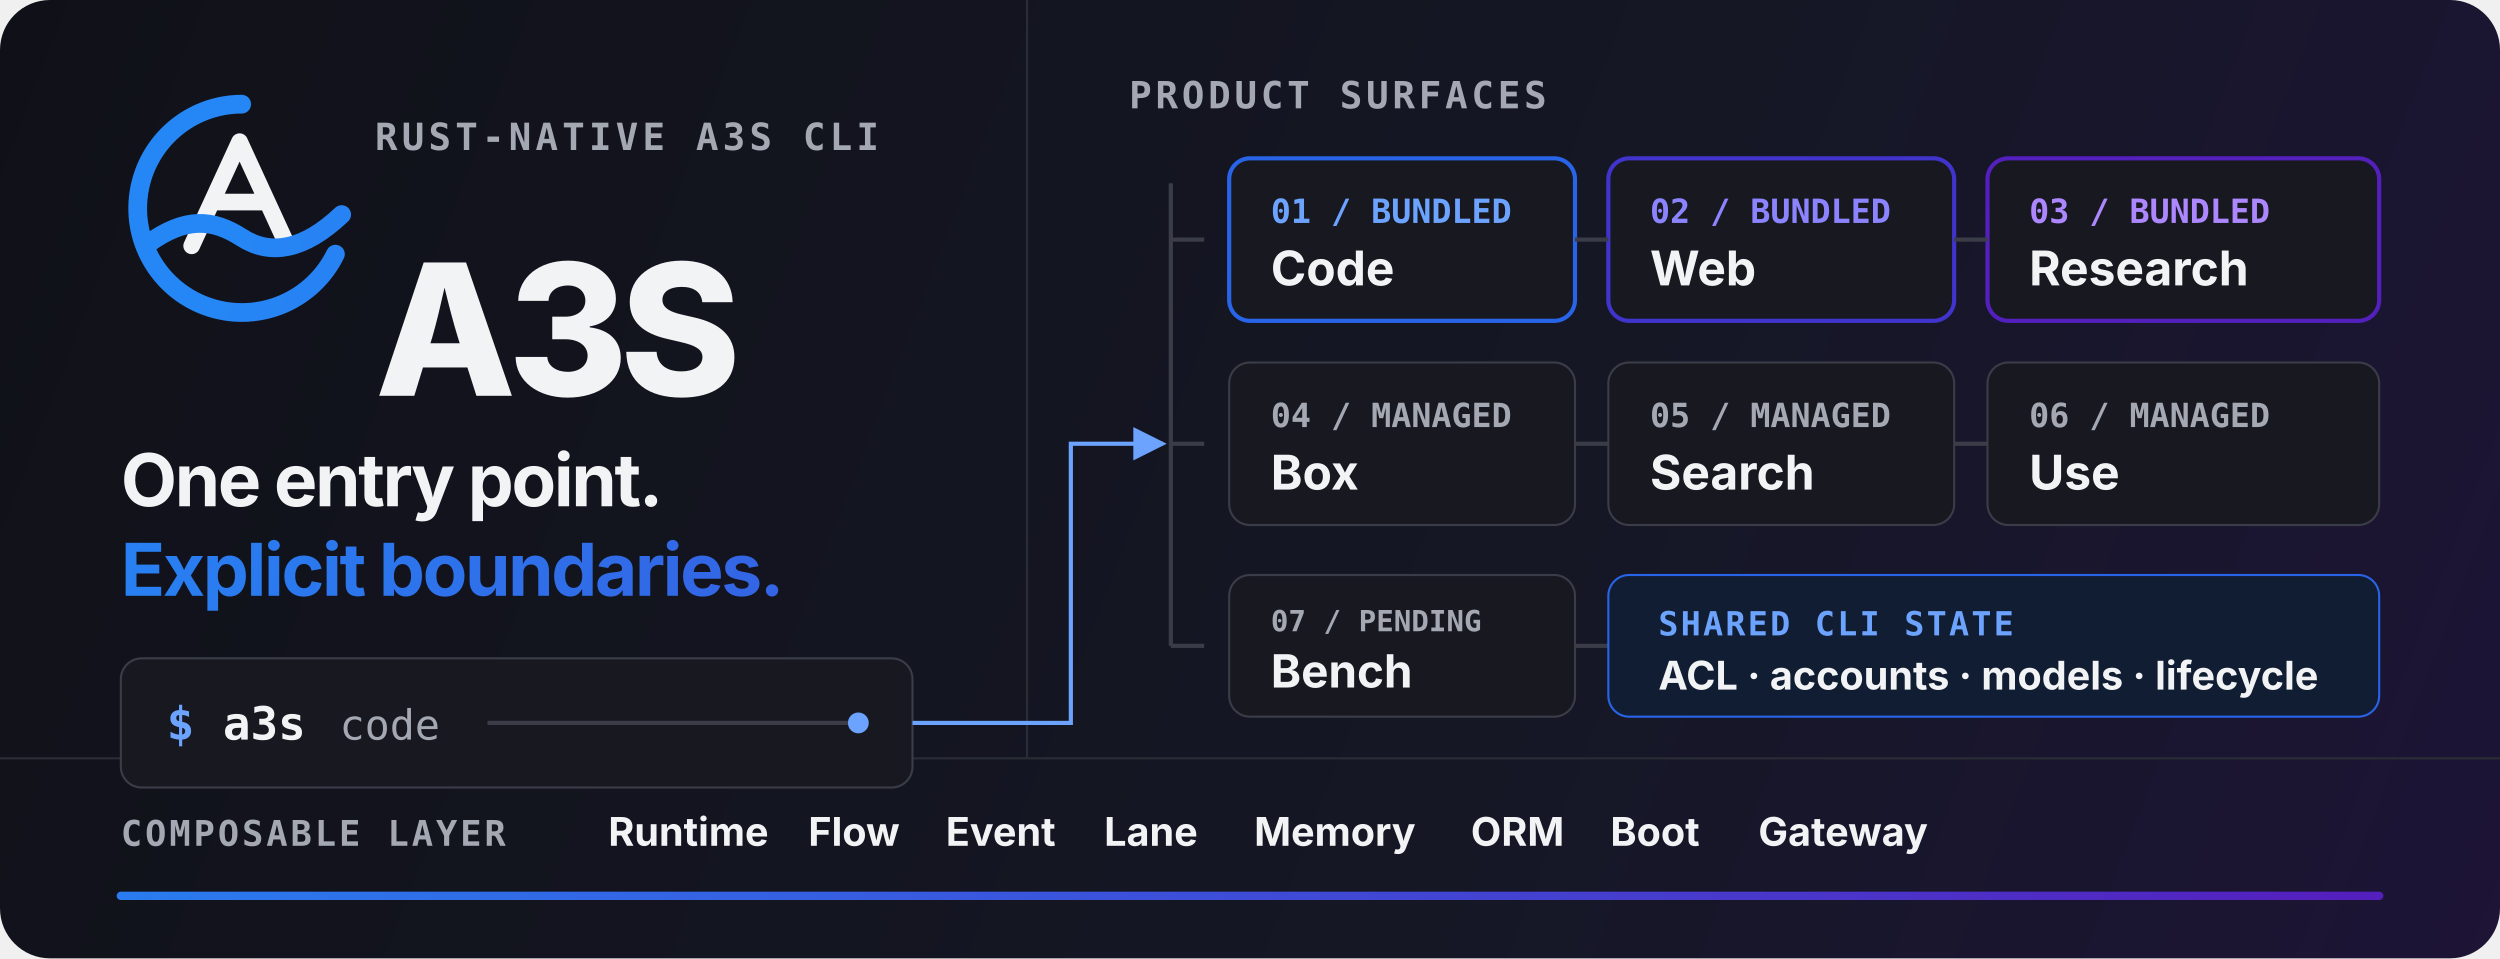
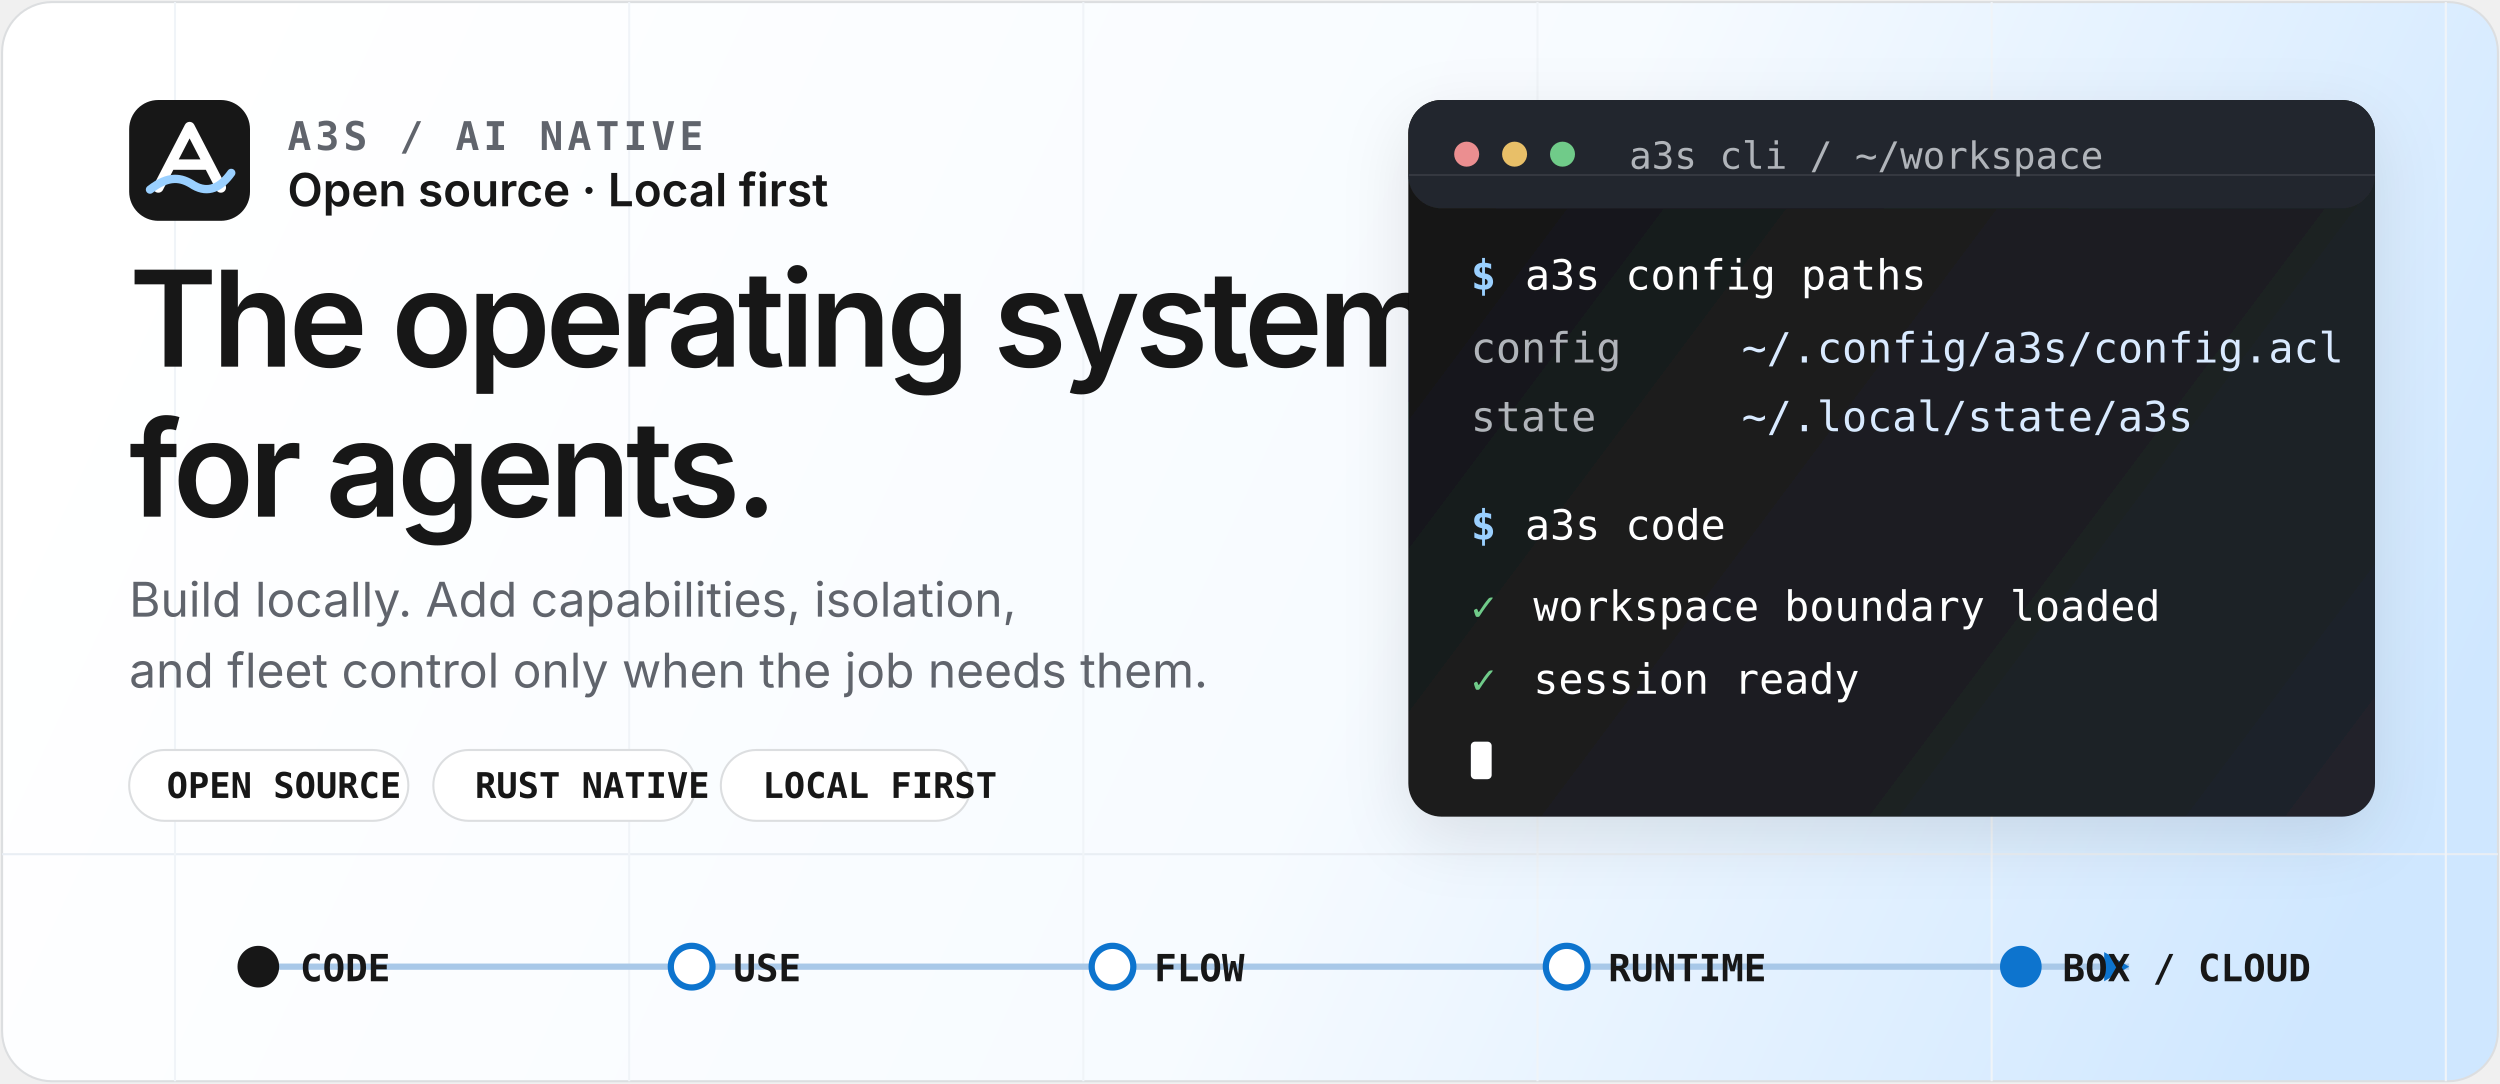
- <svg xmlns="http://www.w3.org/2000/svg" viewBox="0 0 1200 460" role="img" aria-labelledby="title desc">
+ <svg xmlns="http://www.w3.org/2000/svg" viewBox="0 0 1200 520" role="img" aria-labelledby="title desc">
  <defs>
-     <linearGradient id="background" x1="0" y1="0" x2="1200" y2="460" gradientUnits="userSpaceOnUse">
-       <stop stop-color="#101118" />
-       <stop offset="0.62" stop-color="#151725" />
-       <stop offset="1" stop-color="#1d1436" />
+     <linearGradient id="sky" x1="90" y1="24" x2="1110" y2="496" gradientUnits="userSpaceOnUse">
+       <stop stop-color="#ffffff" />
+       <stop offset="0.56" stop-color="#f7fbff" />
+       <stop offset="1" stop-color="#cfe7ff" />
    </linearGradient>
-     <linearGradient id="brand" x1="58" y1="42" x2="1128" y2="412" gradientUnits="userSpaceOnUse">
-       <stop stop-color="#2587f5" />
-       <stop offset="0.5" stop-color="#3b53dc" />
-       <stop offset="1" stop-color="#5420bd" />
+     <linearGradient id="terminal" x1="698" y1="58" x2="1138" y2="388" gradientUnits="userSpaceOnUse">
+       <stop stop-color="#171717" />
+       <stop offset="1" stop-color="#20242b" />
    </linearGradient>
-     <marker id="arrow" markerWidth="8" markerHeight="8" refX="7" refY="4" orient="auto" markerUnits="strokeWidth">
-       <path d="M0 0L8 4L0 8Z" fill="#6ca3ff" />
-     </marker>
+     <filter id="shadow" x="-20%" y="-20%" width="140%" height="150%">
+       <feDropShadow dx="0" dy="10" stdDeviation="16" flood-color="#171717" flood-opacity="0.10" />
+     </filter>
  </defs>
-   <rect width="1200" height="460" rx="24" fill="url(#background)" />
-   <path d="M0 364H1200" stroke="#2a2d35" />
-   <path d="M493 0V364" stroke="#2a2d35" />
-   <g id="identity" font-family="-apple-system, BlinkMacSystemFont, 'Segoe UI', 'PingFang SC', sans-serif">
-     <g transform="translate(58 42)" fill="none" stroke-linecap="round" stroke-linejoin="round">
-       <path d="M58 8A50 50 0 1 0 103 80" stroke="url(#brand)" stroke-width="9" />
-       <path d="M34 76L57 26L80 76M44 55H70" stroke="#f2f3f5" stroke-width="8" />
-       <path d="M13 75C31 62 44 63 58 72C72 81 88 78 106 61" stroke="url(#brand)" stroke-width="9" />
+   <rect x="1" y="1" width="1198" height="518" rx="24" fill="url(#sky)" stroke="#dcdee0" />
+   <path d="M1 410H1199" stroke="#e9eef4" />
+   <path d="M84 1V519M302 1V519M520 1V519M738 1V519M956 1V519M1174 1V519" stroke="#f0f4f8" />
+   <g font-family="Inter, -apple-system, BlinkMacSystemFont, 'Segoe UI', sans-serif">
+     <g transform="translate(62 48)">
+       <rect width="58" height="58" rx="14" fill="#171717" />
+       <path d="M14 42L29 13L44 42M20 31H38" fill="none" stroke="#ffffff" stroke-width="5" stroke-linecap="round" stroke-linejoin="round" />
+       <path d="M10 43C19 36 25 37 31 41C38 45 44 42 49 35" fill="none" stroke="#9ad0ff" stroke-width="4" stroke-linecap="round" />
+       <text x="76" y="24" fill="#60646c" font-family="ui-monospace, SFMono-Regular, Menlo, Consolas, monospace" font-size="19" font-weight="700" letter-spacing="2">A3S / AI NATIVE</text>
+       <text x="76" y="51" fill="#171717" font-size="22" font-weight="600">Open source · Local first</text>
    </g>
-     <text x="180" y="72" fill="#a4a8b2" font-family="ui-monospace, SFMono-Regular, Menlo, monospace" font-size="18" font-weight="700" letter-spacing="2">RUST-NATIVE A3S CLI</text>
-     <text x="180" y="190" fill="#f2f3f5" font-size="88" font-weight="760" letter-spacing="-4">A3S</text>
-     <text x="58" y="243" fill="#f2f3f5" font-size="35" font-weight="720" letter-spacing="-1.1">One entry point.</text>
-     <text x="58" y="286" fill="url(#brand)" font-size="35" font-weight="720" letter-spacing="-1.1">Explicit boundaries.</text>
-     <g transform="translate(58 316)">
-       <rect width="380" height="62" rx="10" fill="#171820" stroke="#3a3d48" />
-       <text x="22" y="39" fill="#6ca3ff" font-family="ui-monospace, SFMono-Regular, Menlo, monospace" font-size="22" font-weight="700">$</text>
-       <text x="49" y="39" fill="#f2f3f5" font-family="ui-monospace, SFMono-Regular, Menlo, monospace" font-size="22" font-weight="700">a3s</text>
-       <text x="105" y="39" fill="#a4a8b2" font-family="ui-monospace, SFMono-Regular, Menlo, monospace" font-size="20">code</text>
-       <path d="M176 31H349" stroke="#3a3d48" stroke-width="2" />
-       <circle cx="354" cy="31" r="5" fill="#6ca3ff" />
+     <text x="62" y="176" fill="#171717" font-size="64" font-weight="600" letter-spacing="-2.4">
+       <tspan x="62" dy="0">The operating system</tspan>
+       <tspan x="62" dy="72">for agents.</tspan>
+     </text>
+     <text x="62" y="296" fill="#60646c" font-size="23">
+       <tspan x="62" dy="0">Build locally. Add capabilities, isolation,</tspan>
+       <tspan x="62" dy="34">and fleet control only when the job needs them.</tspan>
+     </text>
+     <g transform="translate(62 360)" font-family="ui-monospace, SFMono-Regular, Menlo, Consolas, monospace" font-size="17" font-weight="700">
+       <rect width="134" height="34" rx="17" fill="#ffffff" stroke="#dcdee0" />
+       <text x="18" y="23" fill="#171717">OPEN SOURCE</text>
+       <rect x="146" width="126" height="34" rx="17" fill="#ffffff" stroke="#dcdee0" />
+       <text x="166" y="23" fill="#171717">RUST NATIVE</text>
+       <rect x="284" width="120" height="34" rx="17" fill="#ffffff" stroke="#dcdee0" />
+       <text x="304" y="23" fill="#171717">LOCAL FIRST</text>
+     </g>
+     <g filter="url(#shadow)">
+       <rect x="676" y="48" width="464" height="344" rx="16" fill="url(#terminal)" />
+       <rect x="676" y="48" width="464" height="52" rx="16" fill="#24272d" />
+       <path d="M676 84H1140" stroke="#343840" />
+       <circle cx="704" cy="74" r="6" fill="#eb8e90" />
+       <circle cx="727" cy="74" r="6" fill="#e8bf68" />
+       <circle cx="750" cy="74" r="6" fill="#6fcb89" />
+       <text x="782" y="81" fill="#b0b4ba" font-family="ui-monospace, SFMono-Regular, Menlo, Consolas, monospace" font-size="18">a3s cli / ~/workspace</text>
+       <g font-family="ui-monospace, SFMono-Regular, Menlo, Consolas, monospace" font-size="20">
+         <text x="706" y="139" fill="#9ad0ff" font-weight="700">$</text>
+         <text x="732" y="139" fill="#ffffff">a3s config paths</text>
+         <text x="706" y="174" fill="#b0b4ba">config</text>
+         <text x="836" y="174" fill="#d9eaff">~/.config/a3s/config.acl</text>
+         <text x="706" y="207" fill="#b0b4ba">state</text>
+         <text x="836" y="207" fill="#d9eaff">~/.local/state/a3s</text>
+         <text x="706" y="259" fill="#9ad0ff" font-weight="700">$</text>
+         <text x="732" y="259" fill="#ffffff">a3s code</text>
+         <text x="706" y="298" fill="#6fcb89">✓</text>
+         <text x="736" y="298" fill="#ffffff">workspace boundary loaded</text>
+         <text x="706" y="333" fill="#6fcb89">✓</text>
+         <text x="736" y="333" fill="#ffffff">session ready</text>
+         <rect x="706" y="356" width="10" height="18" rx="2" fill="#ffffff" />
+       </g>
+     </g>
+     <g transform="translate(62 444)">
+       <path d="M62 20H960" stroke="#a8c8e8" stroke-width="3" />
+       <path d="M960 20L948 13V27Z" fill="#0d74ce" />
+       <g font-family="ui-monospace, SFMono-Regular, Menlo, Consolas, monospace" font-size="18" font-weight="700">
+         <circle cx="62" cy="20" r="10" fill="#171717" />
+         <text x="82" y="27" fill="#171717">CODE</text>
+         <circle cx="270" cy="20" r="10" fill="#ffffff" stroke="#0d74ce" stroke-width="3" />
+         <text x="290" y="27" fill="#171717">USE</text>
+         <circle cx="472" cy="20" r="10" fill="#ffffff" stroke="#0d74ce" stroke-width="3" />
+         <text x="492" y="27" fill="#171717">FLOW</text>
+         <circle cx="690" cy="20" r="10" fill="#ffffff" stroke="#0d74ce" stroke-width="3" />
+         <text x="710" y="27" fill="#171717">RUNTIME</text>
+         <circle cx="908" cy="20" r="10" fill="#0d74ce" />
+         <text x="928" y="27" fill="#171717">BOX / CLOUD</text>
+       </g>
    </g>
  </g>
-   <g id="product-system" font-family="-apple-system, BlinkMacSystemFont, 'Segoe UI', 'PingFang SC', sans-serif">
-     <text x="542" y="52" fill="#a4a8b2" font-family="ui-monospace, SFMono-Regular, Menlo, monospace" font-size="18" font-weight="700" letter-spacing="1.8">PRODUCT SURFACES</text>
-     <path d="M438 347H514V213H558" fill="none" stroke="#6ca3ff" stroke-width="2" marker-end="url(#arrow)" />
-     <path d="M562 88V310" stroke="#3a3d48" stroke-width="2" />
-     <g transform="translate(590 76)">
-       <rect width="166" height="78" rx="10" fill="#171820" stroke="#2864e8" stroke-width="2" />
-       <text x="20" y="31" fill="#6ca3ff" font-family="ui-monospace, SFMono-Regular, Menlo, monospace" font-size="16" font-weight="700">01 / BUNDLED</text>
-       <text x="20" y="61" fill="#f2f3f5" font-size="23" font-weight="720">Code</text>
-     </g>
-     <g transform="translate(772 76)">
-       <rect width="166" height="78" rx="10" fill="#171820" stroke="#4034cc" stroke-width="2" />
-       <text x="20" y="31" fill="#8c83ff" font-family="ui-monospace, SFMono-Regular, Menlo, monospace" font-size="16" font-weight="700">02 / BUNDLED</text>
-       <text x="20" y="61" fill="#f2f3f5" font-size="23" font-weight="720">Web</text>
-     </g>
-     <g transform="translate(954 76)">
-       <rect width="188" height="78" rx="10" fill="#171820" stroke="#5420bd" stroke-width="2" />
-       <text x="20" y="31" fill="#ad87ff" font-family="ui-monospace, SFMono-Regular, Menlo, monospace" font-size="16" font-weight="700">03 / BUNDLED</text>
-       <text x="20" y="61" fill="#f2f3f5" font-size="23" font-weight="720">Research</text>
-     </g>
-     <g transform="translate(590 174)">
-       <rect width="166" height="78" rx="10" fill="#171820" stroke="#3a3d48" />
-       <text x="20" y="31" fill="#a4a8b2" font-family="ui-monospace, SFMono-Regular, Menlo, monospace" font-size="16" font-weight="700">04 / MANAGED</text>
-       <text x="20" y="61" fill="#f2f3f5" font-size="23" font-weight="720">Box</text>
-     </g>
-     <g transform="translate(772 174)">
-       <rect width="166" height="78" rx="10" fill="#171820" stroke="#3a3d48" />
-       <text x="20" y="31" fill="#a4a8b2" font-family="ui-monospace, SFMono-Regular, Menlo, monospace" font-size="16" font-weight="700">05 / MANAGED</text>
-       <text x="20" y="61" fill="#f2f3f5" font-size="23" font-weight="720">Search</text>
-     </g>
-     <g transform="translate(954 174)">
-       <rect width="188" height="78" rx="10" fill="#171820" stroke="#3a3d48" />
-       <text x="20" y="31" fill="#a4a8b2" font-family="ui-monospace, SFMono-Regular, Menlo, monospace" font-size="16" font-weight="700">06 / MANAGED</text>
-       <text x="20" y="61" fill="#f2f3f5" font-size="23" font-weight="720">Use</text>
-     </g>
-     <path d="M562 115H578M562 213H578M562 310H578M756 115H772M938 115H954M756 213H772M938 213H954M756 310H772" stroke="#3a3d48" stroke-width="2" />
-     <g transform="translate(590 276)">
-       <rect width="166" height="68" rx="10" fill="#171820" stroke="#3a3d48" />
-       <text x="20" y="27" fill="#a4a8b2" font-family="ui-monospace, SFMono-Regular, Menlo, monospace" font-size="14" font-weight="700">07 / PENDING</text>
-       <text x="20" y="54" fill="#f2f3f5" font-size="22" font-weight="720">Bench</text>
-     </g>
-     <rect x="772" y="276" width="370" height="68" rx="10" fill="#111d32" stroke="#2864e8" />
-     <text x="796" y="305" fill="#6ca3ff" font-family="ui-monospace, SFMono-Regular, Menlo, monospace" font-size="16" font-weight="700" letter-spacing="1.1">SHARED CLI STATE</text>
-     <text x="796" y="331" fill="#f2f3f5" font-size="19" font-weight="700">ACL · accounts · models · lifecycle</text>
-   </g>
-   <g id="foundations" font-family="-apple-system, BlinkMacSystemFont, 'Segoe UI', 'PingFang SC', sans-serif">
-     <text x="58" y="406" fill="#a4a8b2" font-family="ui-monospace, SFMono-Regular, Menlo, monospace" font-size="17" font-weight="700" letter-spacing="1.4">COMPOSABLE LAYER</text>
-     <text x="292" y="406" fill="#f2f3f5" font-size="19" font-weight="680">Runtime</text>
-     <text x="388" y="406" fill="#f2f3f5" font-size="19" font-weight="680">Flow</text>
-     <text x="454" y="406" fill="#f2f3f5" font-size="19" font-weight="680">Event</text>
-     <text x="530" y="406" fill="#f2f3f5" font-size="19" font-weight="680">Lane</text>
-     <text x="602" y="406" fill="#f2f3f5" font-size="19" font-weight="680">Memory</text>
-     <text x="706" y="406" fill="#f2f3f5" font-size="19" font-weight="680">ORM</text>
-     <text x="773" y="406" fill="#f2f3f5" font-size="19" font-weight="680">Boot</text>
-     <text x="844" y="406" fill="#f2f3f5" font-size="19" font-weight="680">Gateway</text>
-     <path d="M58 430H1142" stroke="url(#brand)" stroke-width="4" stroke-linecap="round" />
-   </g>
</svg>
